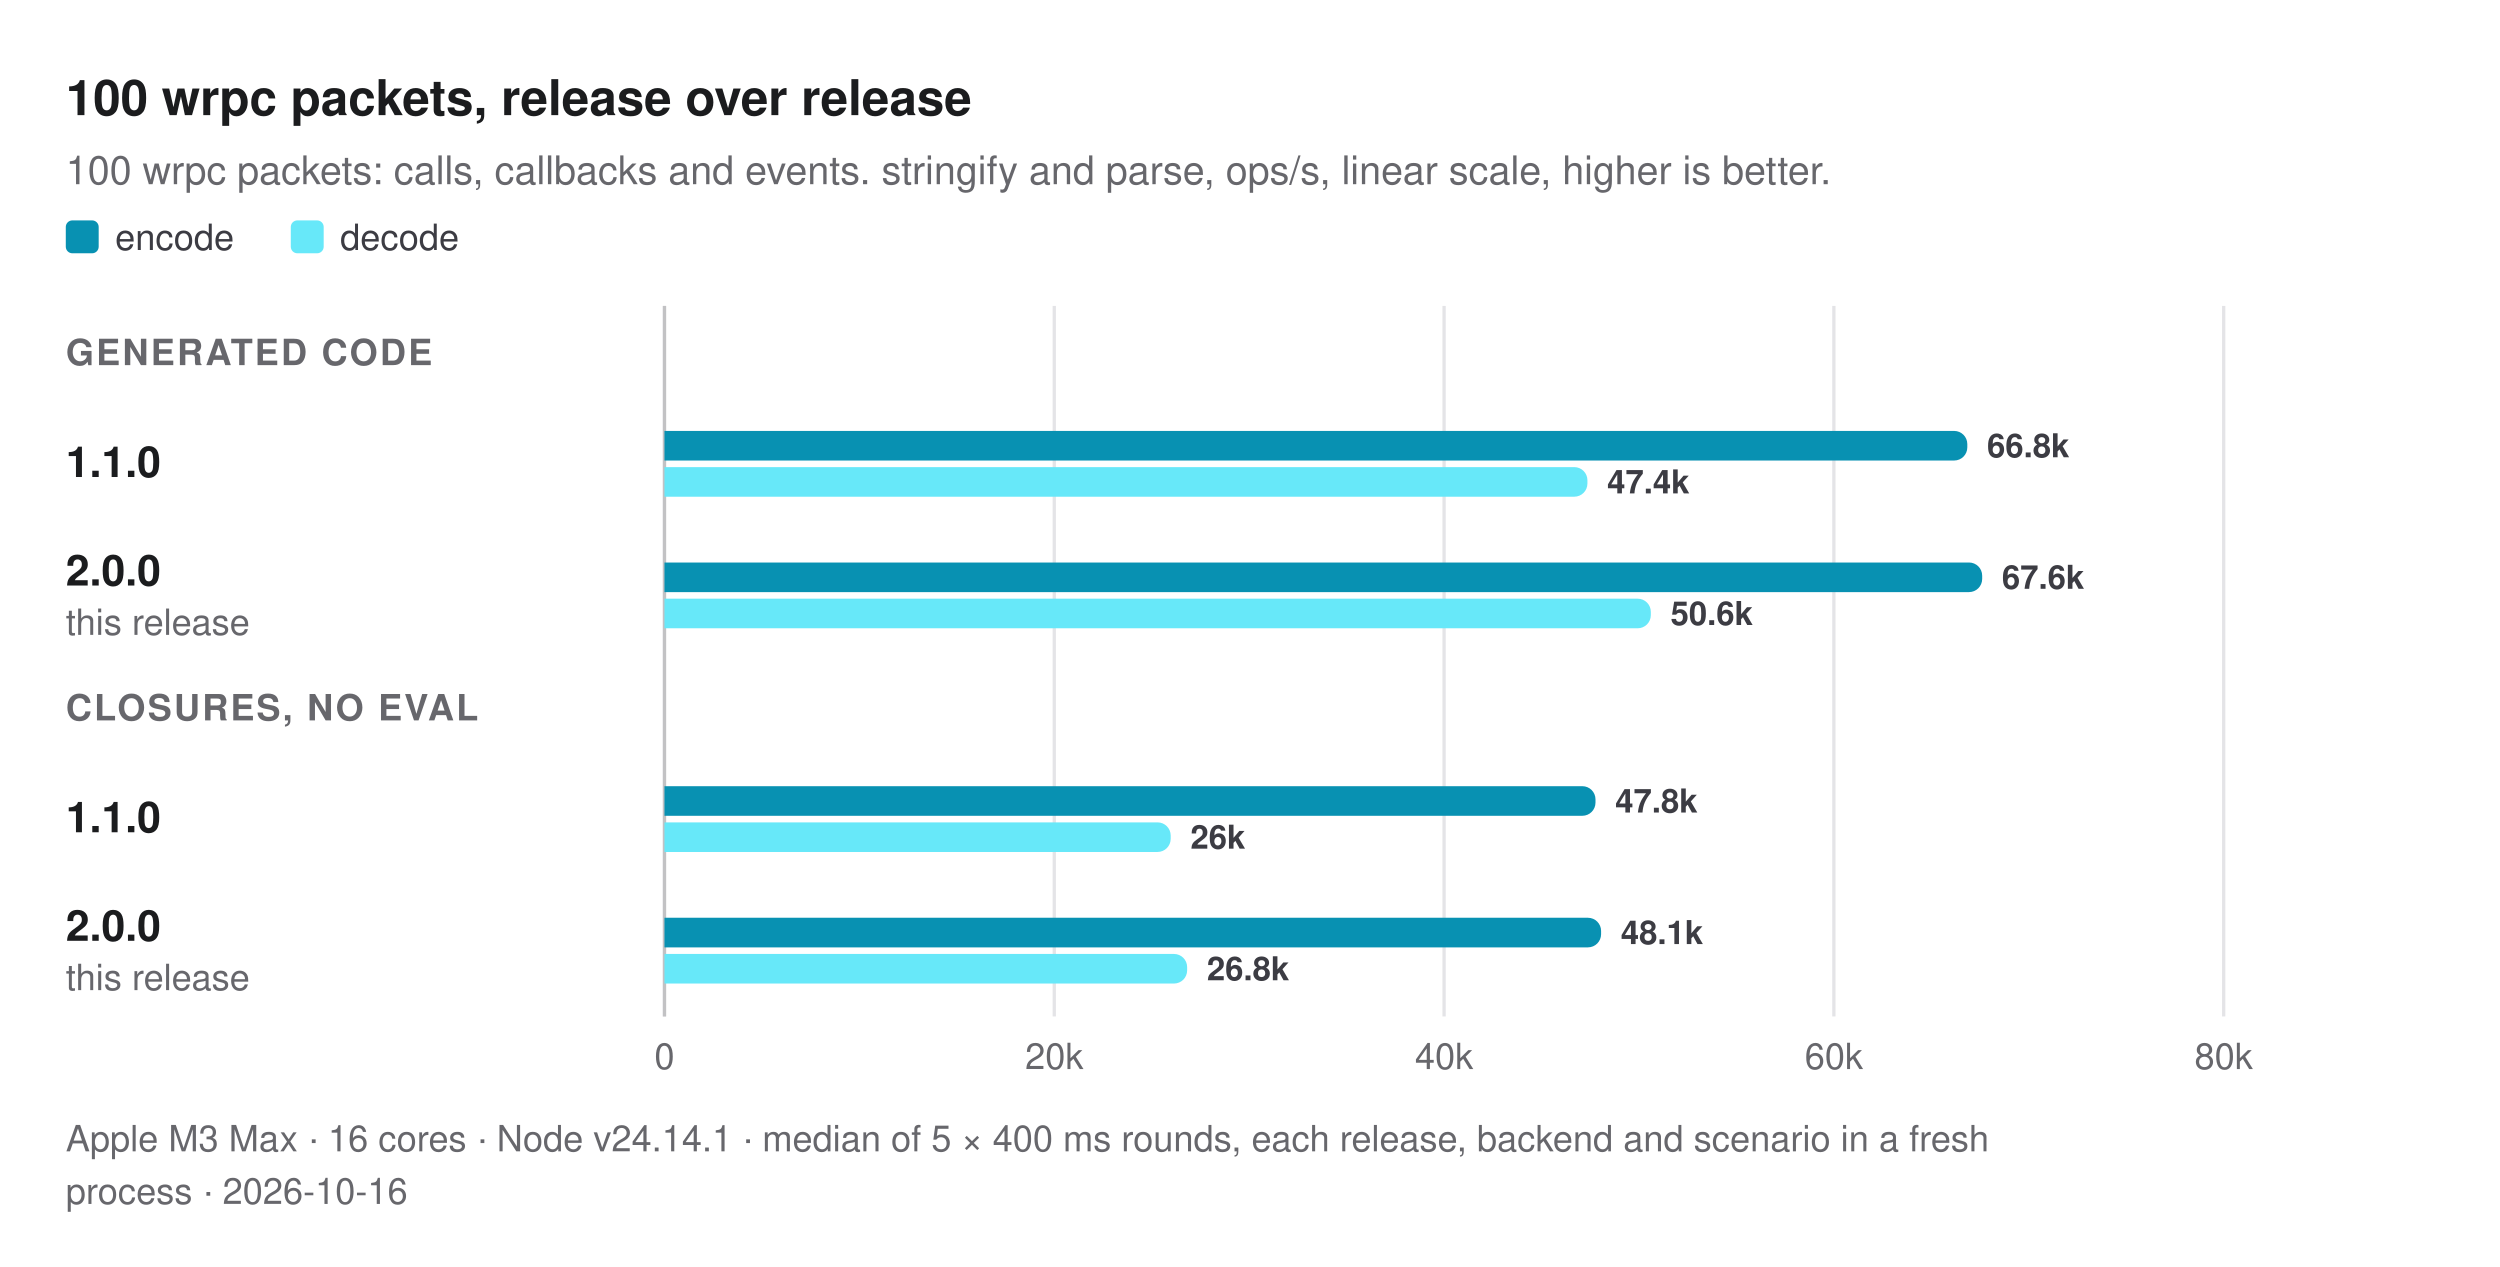
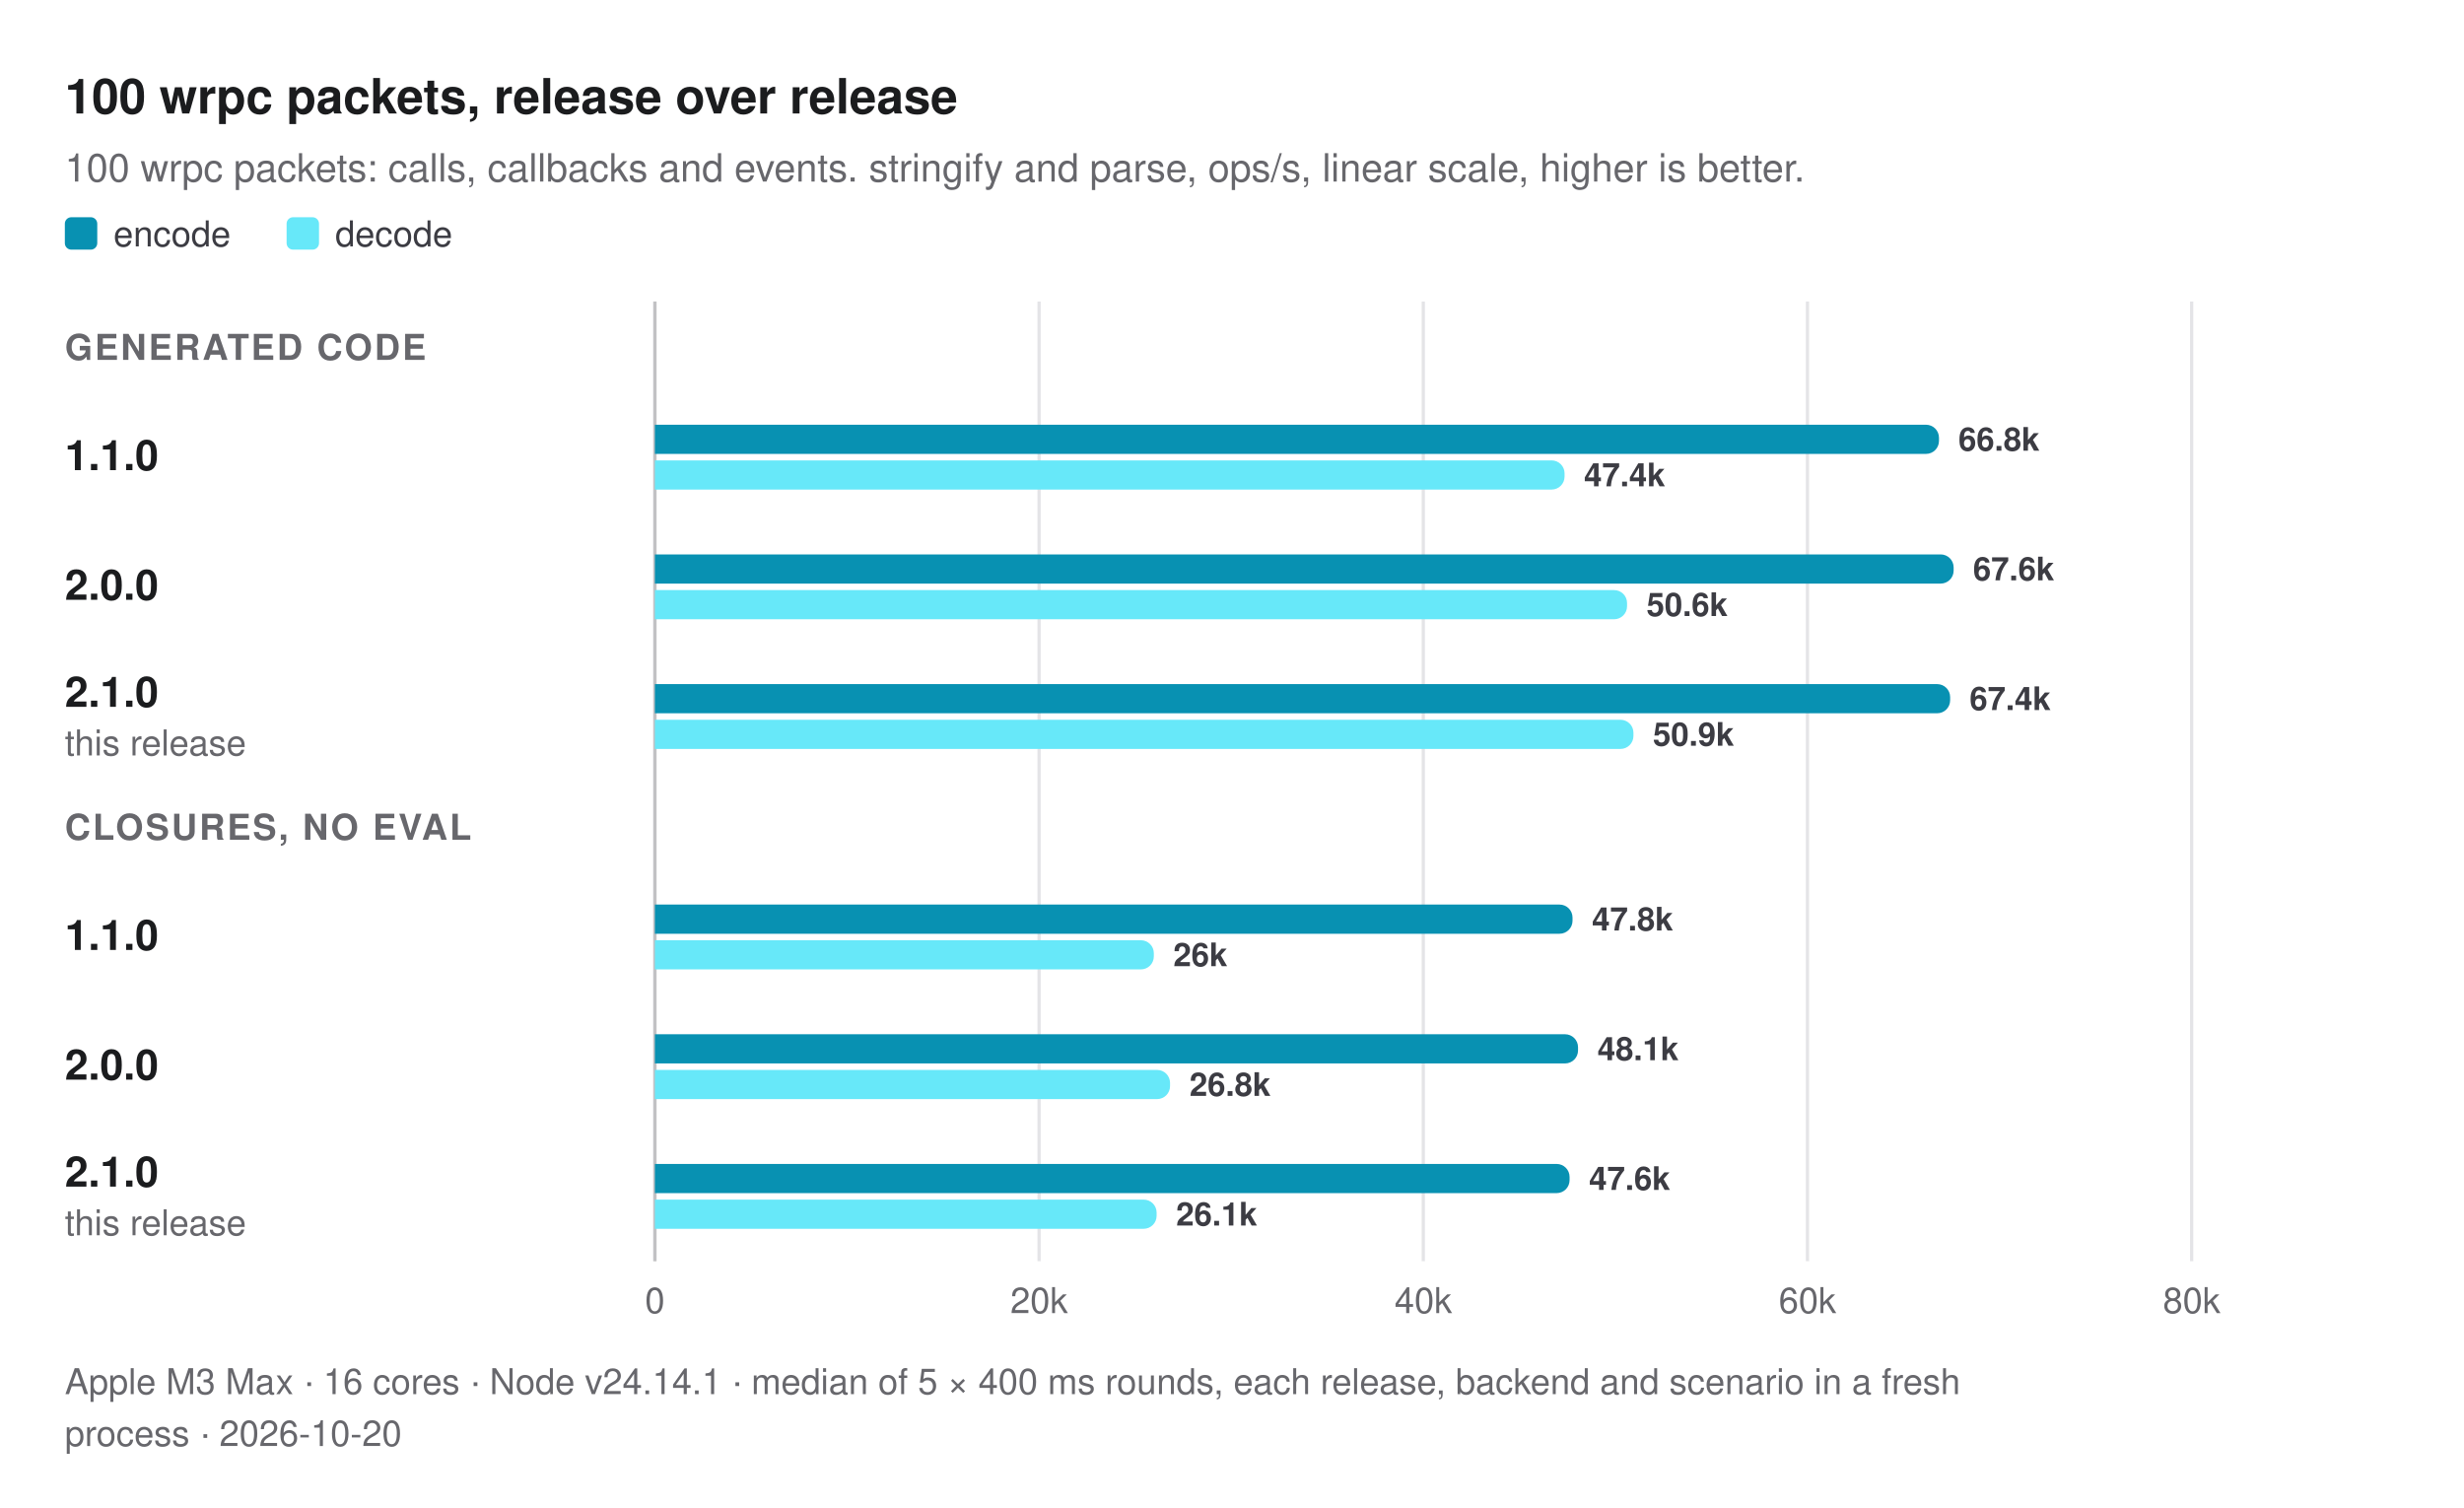
- <svg xmlns="http://www.w3.org/2000/svg" width="760" height="385" viewBox="0 0 760 385" role="img" aria-label="100 wrpc packets, release over release. 100 wrpc packets: calls, callbacks and events. stringify and parse, ops/s, linear scale, higher is better.">
+ <svg xmlns="http://www.w3.org/2000/svg" width="760" height="465" viewBox="0 0 760 465" role="img" aria-label="100 wrpc packets, release over release. 100 wrpc packets: calls, callbacks and events. stringify and parse, ops/s, linear scale, higher is better.">
  <style>
  text { font-family: -apple-system, BlinkMacSystemFont, "Segoe UI", Helvetica, Arial, sans-serif; }
  .title { font-size: 15px; font-weight: 700; fill: #1b1c1e; }
  .subtitle, .caption { font-size: 12px; fill: #67676c; }
  .caption { font-size: 11px; }
  .group { font-size: 11px; font-weight: 600; letter-spacing: 0.06em; fill: #67676c; }
  .label { font-size: 13px; font-weight: 600; fill: #1b1c1e; }
  .label.primary, .label.secondary { font-weight: 700; }
  .sublabel { font-size: 11px; fill: #67676c; }
  .value { font-size: 12px; font-weight: 600; fill: #3c3c43; font-variant-numeric: tabular-nums; }
  .value.small { font-size: 10px; }
  .legend { font-size: 11px; fill: #3c3c43; }
  .tick { font-size: 11px; fill: #67676c; font-variant-numeric: tabular-nums; }
  .grid { stroke: #e4e4e7; stroke-width: 1; }
  .axis { stroke: #c2c2c4; stroke-width: 1; }
  .ref { stroke: #67676c; stroke-width: 1; stroke-dasharray: 3 3; }
  .bar { fill: #c9cad1; }
  .bar.primary { fill: #0891b2; }
  .bar.secondary { fill: #67e8f9; }
  @media (prefers-color-scheme: dark) {
    .title, .label { fill: #dfdfd6; }
    .subtitle, .caption, .group, .sublabel, .tick { fill: #98989f; }
    .value, .legend { fill: #c2c2c4; }
    .grid { stroke: #2e2e32; }
    .axis { stroke: #48484c; }
    .ref { stroke: #98989f; }
    .bar { fill: #4a4b53; }
    .bar.primary { fill: #22d3ee; }
    .bar.secondary { fill: #0e7490; }
  }
</style>
  <text class="title" x="20" y="35">100 wrpc packets, release over release</text>
  <text class="subtitle" x="20" y="56">100 wrpc packets: calls, callbacks and events. stringify and parse, ops/s, linear scale, higher is better.</text>
  <rect class="bar primary" x="20" y="67" width="10" height="10" rx="2" />
  <text class="legend" x="35" y="76">encode</text>
  <rect class="bar secondary" x="88.4" y="67" width="10" height="10" rx="2" />
  <text class="legend" x="103.4" y="76">decode</text>
-   <line class="grid" x1="202" y1="93" x2="202" y2="309" />
-   <text class="tick" x="202" y="325" text-anchor="middle">0</text>
-   <line class="grid" x1="320.5" y1="93" x2="320.5" y2="309" />
-   <text class="tick" x="320.5" y="325" text-anchor="middle">20k</text>
-   <line class="grid" x1="439" y1="93" x2="439" y2="309" />
-   <text class="tick" x="439" y="325" text-anchor="middle">40k</text>
-   <line class="grid" x1="557.5" y1="93" x2="557.5" y2="309" />
-   <text class="tick" x="557.5" y="325" text-anchor="middle">60k</text>
-   <line class="grid" x1="676" y1="93" x2="676" y2="309" />
-   <text class="tick" x="676" y="325" text-anchor="middle">80k</text>
-   <line class="axis" x1="202" y1="93" x2="202" y2="309" />
+   <line class="grid" x1="202" y1="93" x2="202" y2="389" />
+   <text class="tick" x="202" y="405" text-anchor="middle">0</text>
+   <line class="grid" x1="320.5" y1="93" x2="320.5" y2="389" />
+   <text class="tick" x="320.5" y="405" text-anchor="middle">20k</text>
+   <line class="grid" x1="439" y1="93" x2="439" y2="389" />
+   <text class="tick" x="439" y="405" text-anchor="middle">40k</text>
+   <line class="grid" x1="557.5" y1="93" x2="557.5" y2="389" />
+   <text class="tick" x="557.5" y="405" text-anchor="middle">60k</text>
+   <line class="grid" x1="676" y1="93" x2="676" y2="389" />
+   <text class="tick" x="676" y="405" text-anchor="middle">80k</text>
+   <line class="axis" x1="202" y1="93" x2="202" y2="389" />
  <text class="group" x="20" y="111">GENERATED CODE</text>
  <g>
    <text class="label" x="20" y="145">1.1.0</text>
    <path class="bar primary" d="M202,131H594.063A4,4 0 0 1 598.063,135V136A4,4 0 0 1 594.063,140H202Z" />
    <text class="value small" x="604.063" y="139">66.8k</text>
    <path class="bar secondary" d="M202,142H478.578A4,4 0 0 1 482.578,146V147A4,4 0 0 1 478.578,151H202Z" />
    <text class="value small" x="488.578" y="150">47.4k</text>
  </g>
  <g>
-     <text class="label" x="20" y="178">2.0.0</text>
-     <text class="sublabel" x="20" y="193">this release</text>
+     <text class="label" x="20" y="185">2.0.0</text>
    <path class="bar primary" d="M202,171H598.583A4,4 0 0 1 602.583,175V176A4,4 0 0 1 598.583,180H202Z" />
    <text class="value small" x="608.583" y="179">67.6k</text>
    <path class="bar secondary" d="M202,182H497.852A4,4 0 0 1 501.852,186V187A4,4 0 0 1 497.852,191H202Z" />
    <text class="value small" x="507.852" y="190">50.6k</text>
  </g>
-   <text class="group" x="20" y="219">CLOSURES, NO EVAL</text>
  <g>
-     <text class="label" x="20" y="253">1.1.0</text>
-     <path class="bar primary" d="M202,239H481.031A4,4 0 0 1 485.031,243V244A4,4 0 0 1 481.031,248H202Z" />
-     <text class="value small" x="491.031" y="247">47.8k</text>
-     <path class="bar secondary" d="M202,250H351.89A4,4 0 0 1 355.89,254V255A4,4 0 0 1 351.89,259H202Z" />
-     <text class="value small" x="361.89" y="258">26k</text>
+     <text class="label" x="20" y="218">2.1.0</text>
+     <text class="sublabel" x="20" y="233">this release</text>
+     <path class="bar primary" d="M202,211H597.505A4,4 0 0 1 601.505,215V216A4,4 0 0 1 597.505,220H202Z" />
+     <text class="value small" x="607.505" y="219">67.4k</text>
+     <path class="bar secondary" d="M202,222H499.82A4,4 0 0 1 503.82,226V227A4,4 0 0 1 499.82,231H202Z" />
+     <text class="value small" x="509.82" y="230">50.9k</text>
+   </g>
+   <text class="group" x="20" y="259">CLOSURES, NO EVAL</text>
+   <g>
+     <text class="label" x="20" y="293">1.1.0</text>
+     <path class="bar primary" d="M202,279H481.031A4,4 0 0 1 485.031,283V284A4,4 0 0 1 481.031,288H202Z" />
+     <text class="value small" x="491.031" y="287">47.8k</text>
+     <path class="bar secondary" d="M202,290H351.89A4,4 0 0 1 355.89,294V295A4,4 0 0 1 351.89,299H202Z" />
+     <text class="value small" x="361.89" y="298">26k</text>
  </g>
  <g>
-     <text class="label" x="20" y="286">2.0.0</text>
-     <text class="sublabel" x="20" y="301">this release</text>
-     <path class="bar primary" d="M202,279H482.732A4,4 0 0 1 486.732,283V284A4,4 0 0 1 482.732,288H202Z" />
-     <text class="value small" x="492.732" y="287">48.1k</text>
-     <path class="bar secondary" d="M202,290H356.891A4,4 0 0 1 360.891,294V295A4,4 0 0 1 356.891,299H202Z" />
-     <text class="value small" x="366.891" y="298">26.8k</text>
+     <text class="label" x="20" y="333">2.0.0</text>
+     <path class="bar primary" d="M202,319H482.732A4,4 0 0 1 486.732,323V324A4,4 0 0 1 482.732,328H202Z" />
+     <text class="value small" x="492.732" y="327">48.1k</text>
+     <path class="bar secondary" d="M202,330H356.891A4,4 0 0 1 360.891,334V335A4,4 0 0 1 356.891,339H202Z" />
+     <text class="value small" x="366.891" y="338">26.8k</text>
  </g>
-   <text class="caption" x="20" y="350">Apple M3 Max · 16 cores · Node v24.14.1 · median of 5 × 400 ms rounds, each release, backend and scenario in a fresh</text>
-   <text class="caption" x="20" y="366">process · 2026-10-16</text>
+   <g>
+     <text class="label" x="20" y="366">2.1.0</text>
+     <text class="sublabel" x="20" y="381">this release</text>
+     <path class="bar primary" d="M202,359H480.125A4,4 0 0 1 484.125,363V364A4,4 0 0 1 480.125,368H202Z" />
+     <text class="value small" x="490.125" y="367">47.6k</text>
+     <path class="bar secondary" d="M202,370H352.749A4,4 0 0 1 356.749,374V375A4,4 0 0 1 352.749,379H202Z" />
+     <text class="value small" x="362.749" y="378">26.1k</text>
+   </g>
+   <text class="caption" x="20" y="430">Apple M3 Max · 16 cores · Node v24.14.1 · median of 5 × 400 ms rounds, each release, backend and scenario in a fresh</text>
+   <text class="caption" x="20" y="446">process · 2026-10-20</text>
</svg>
